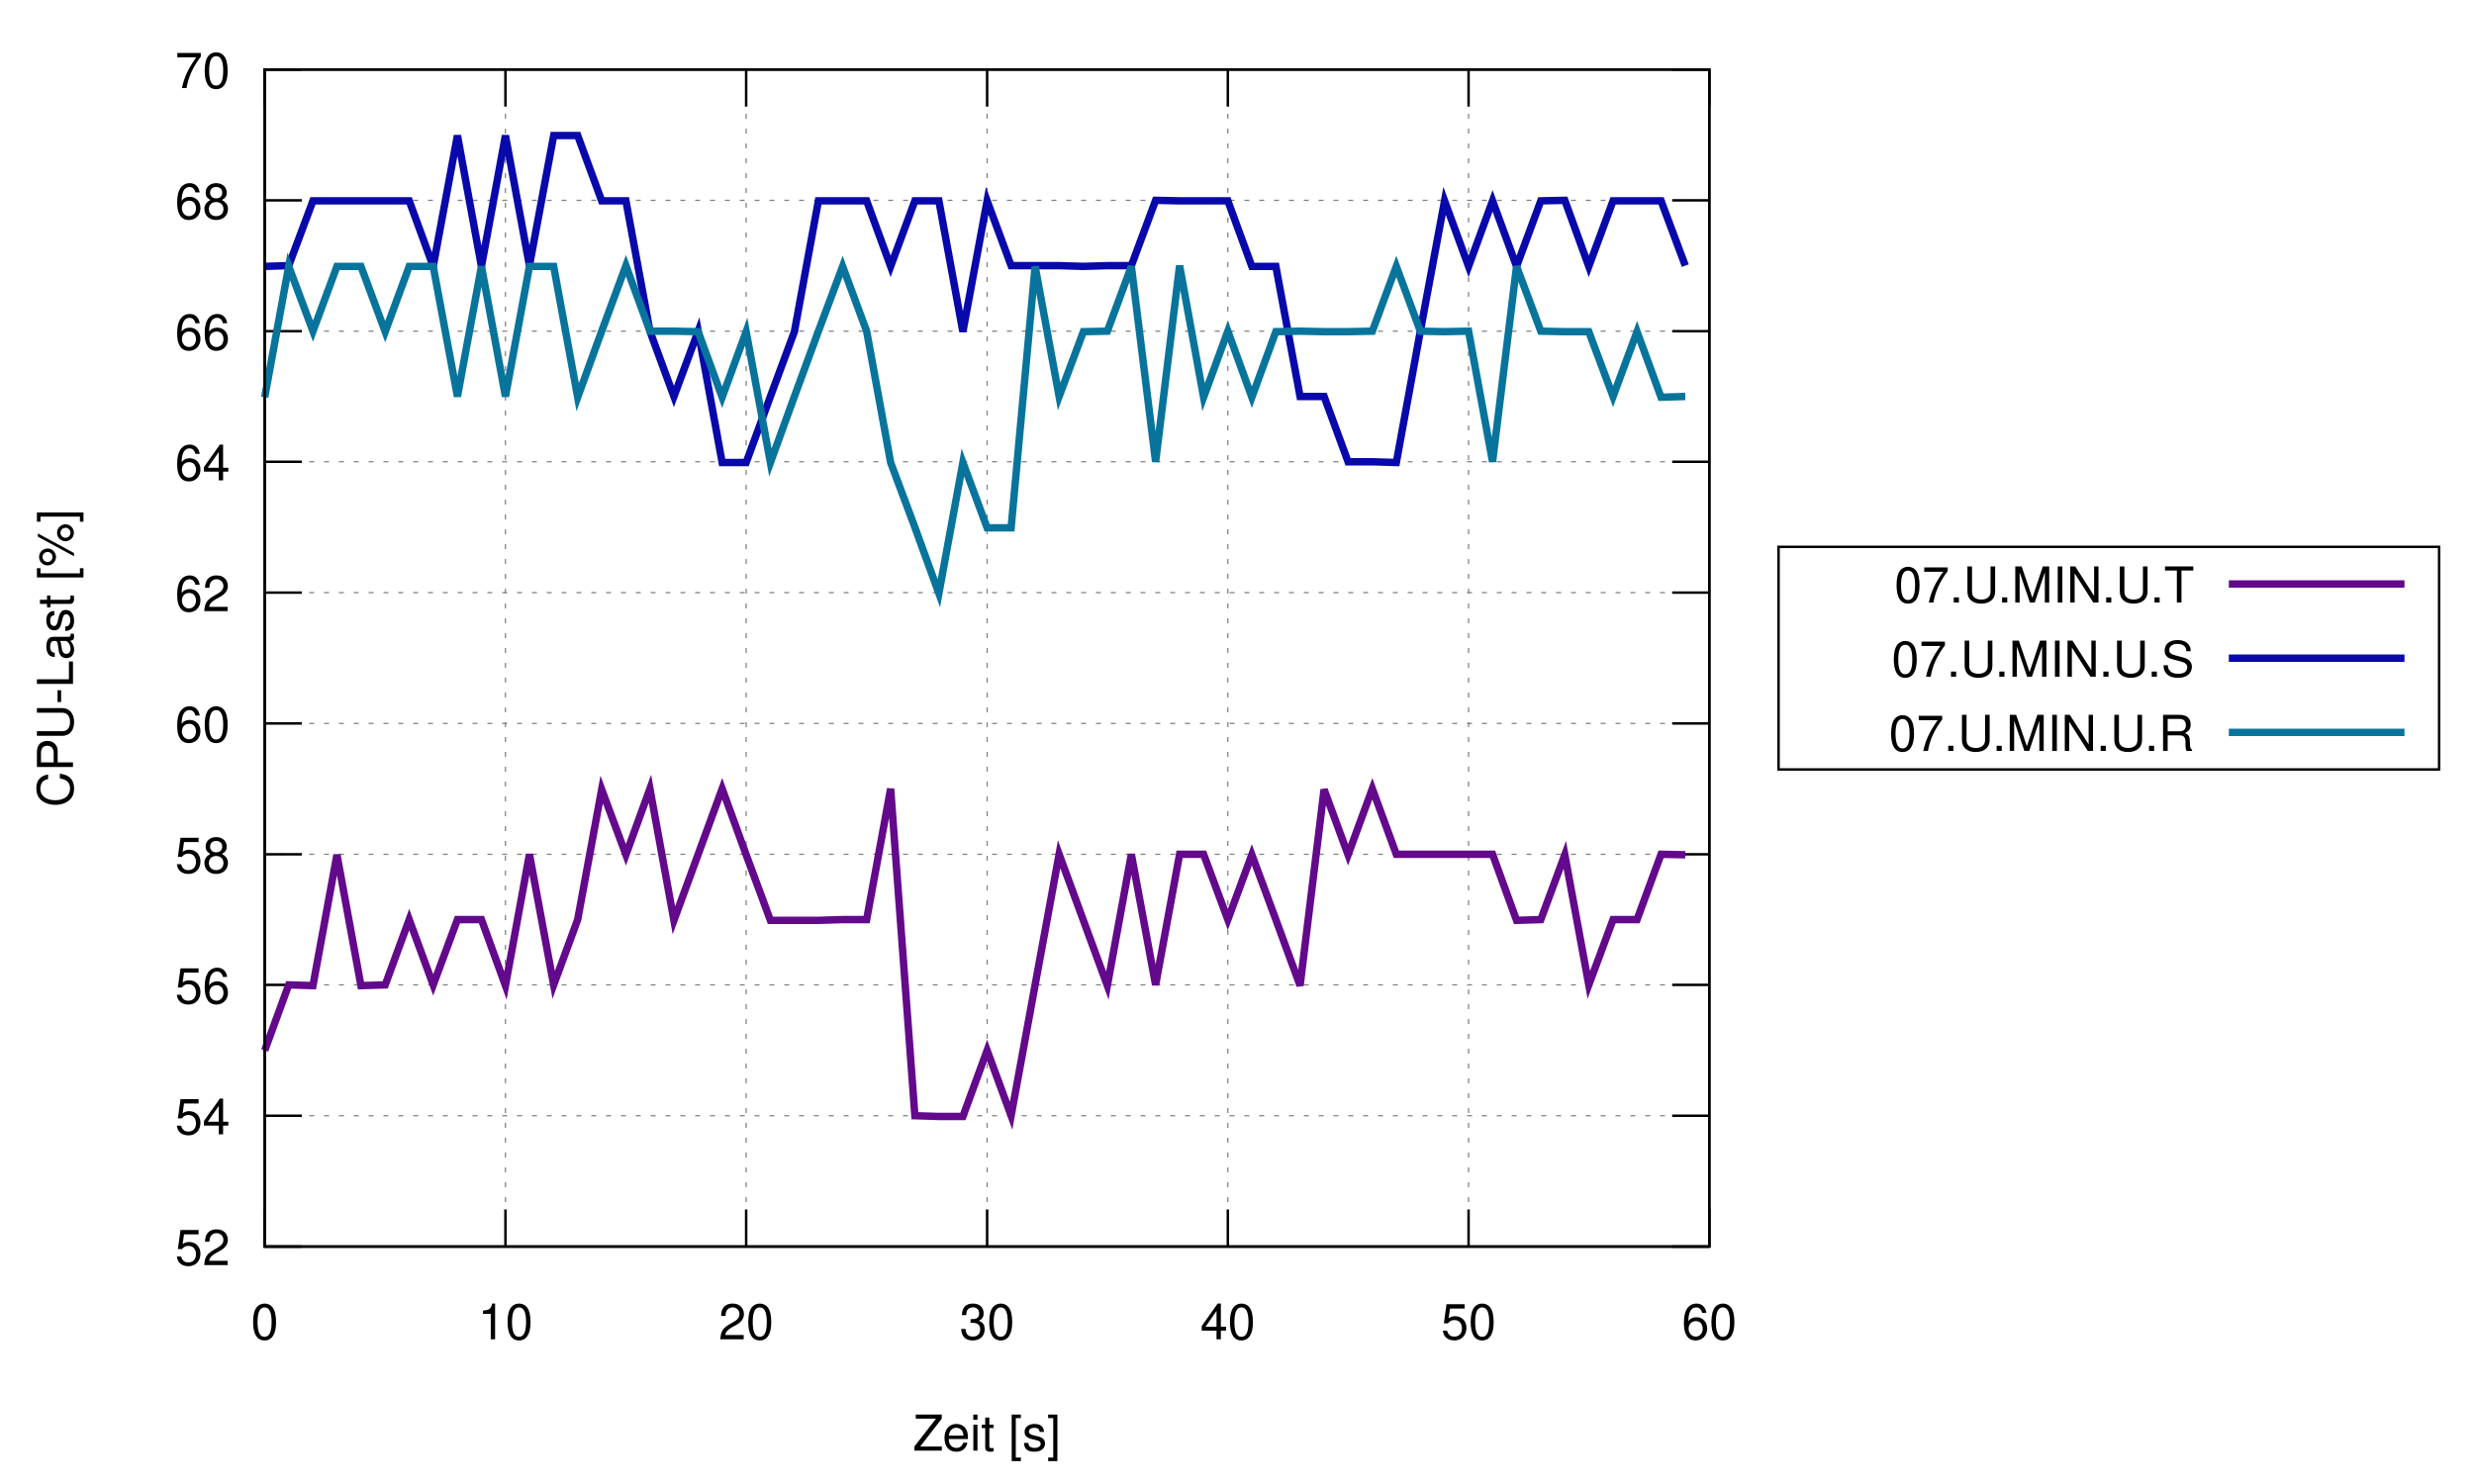
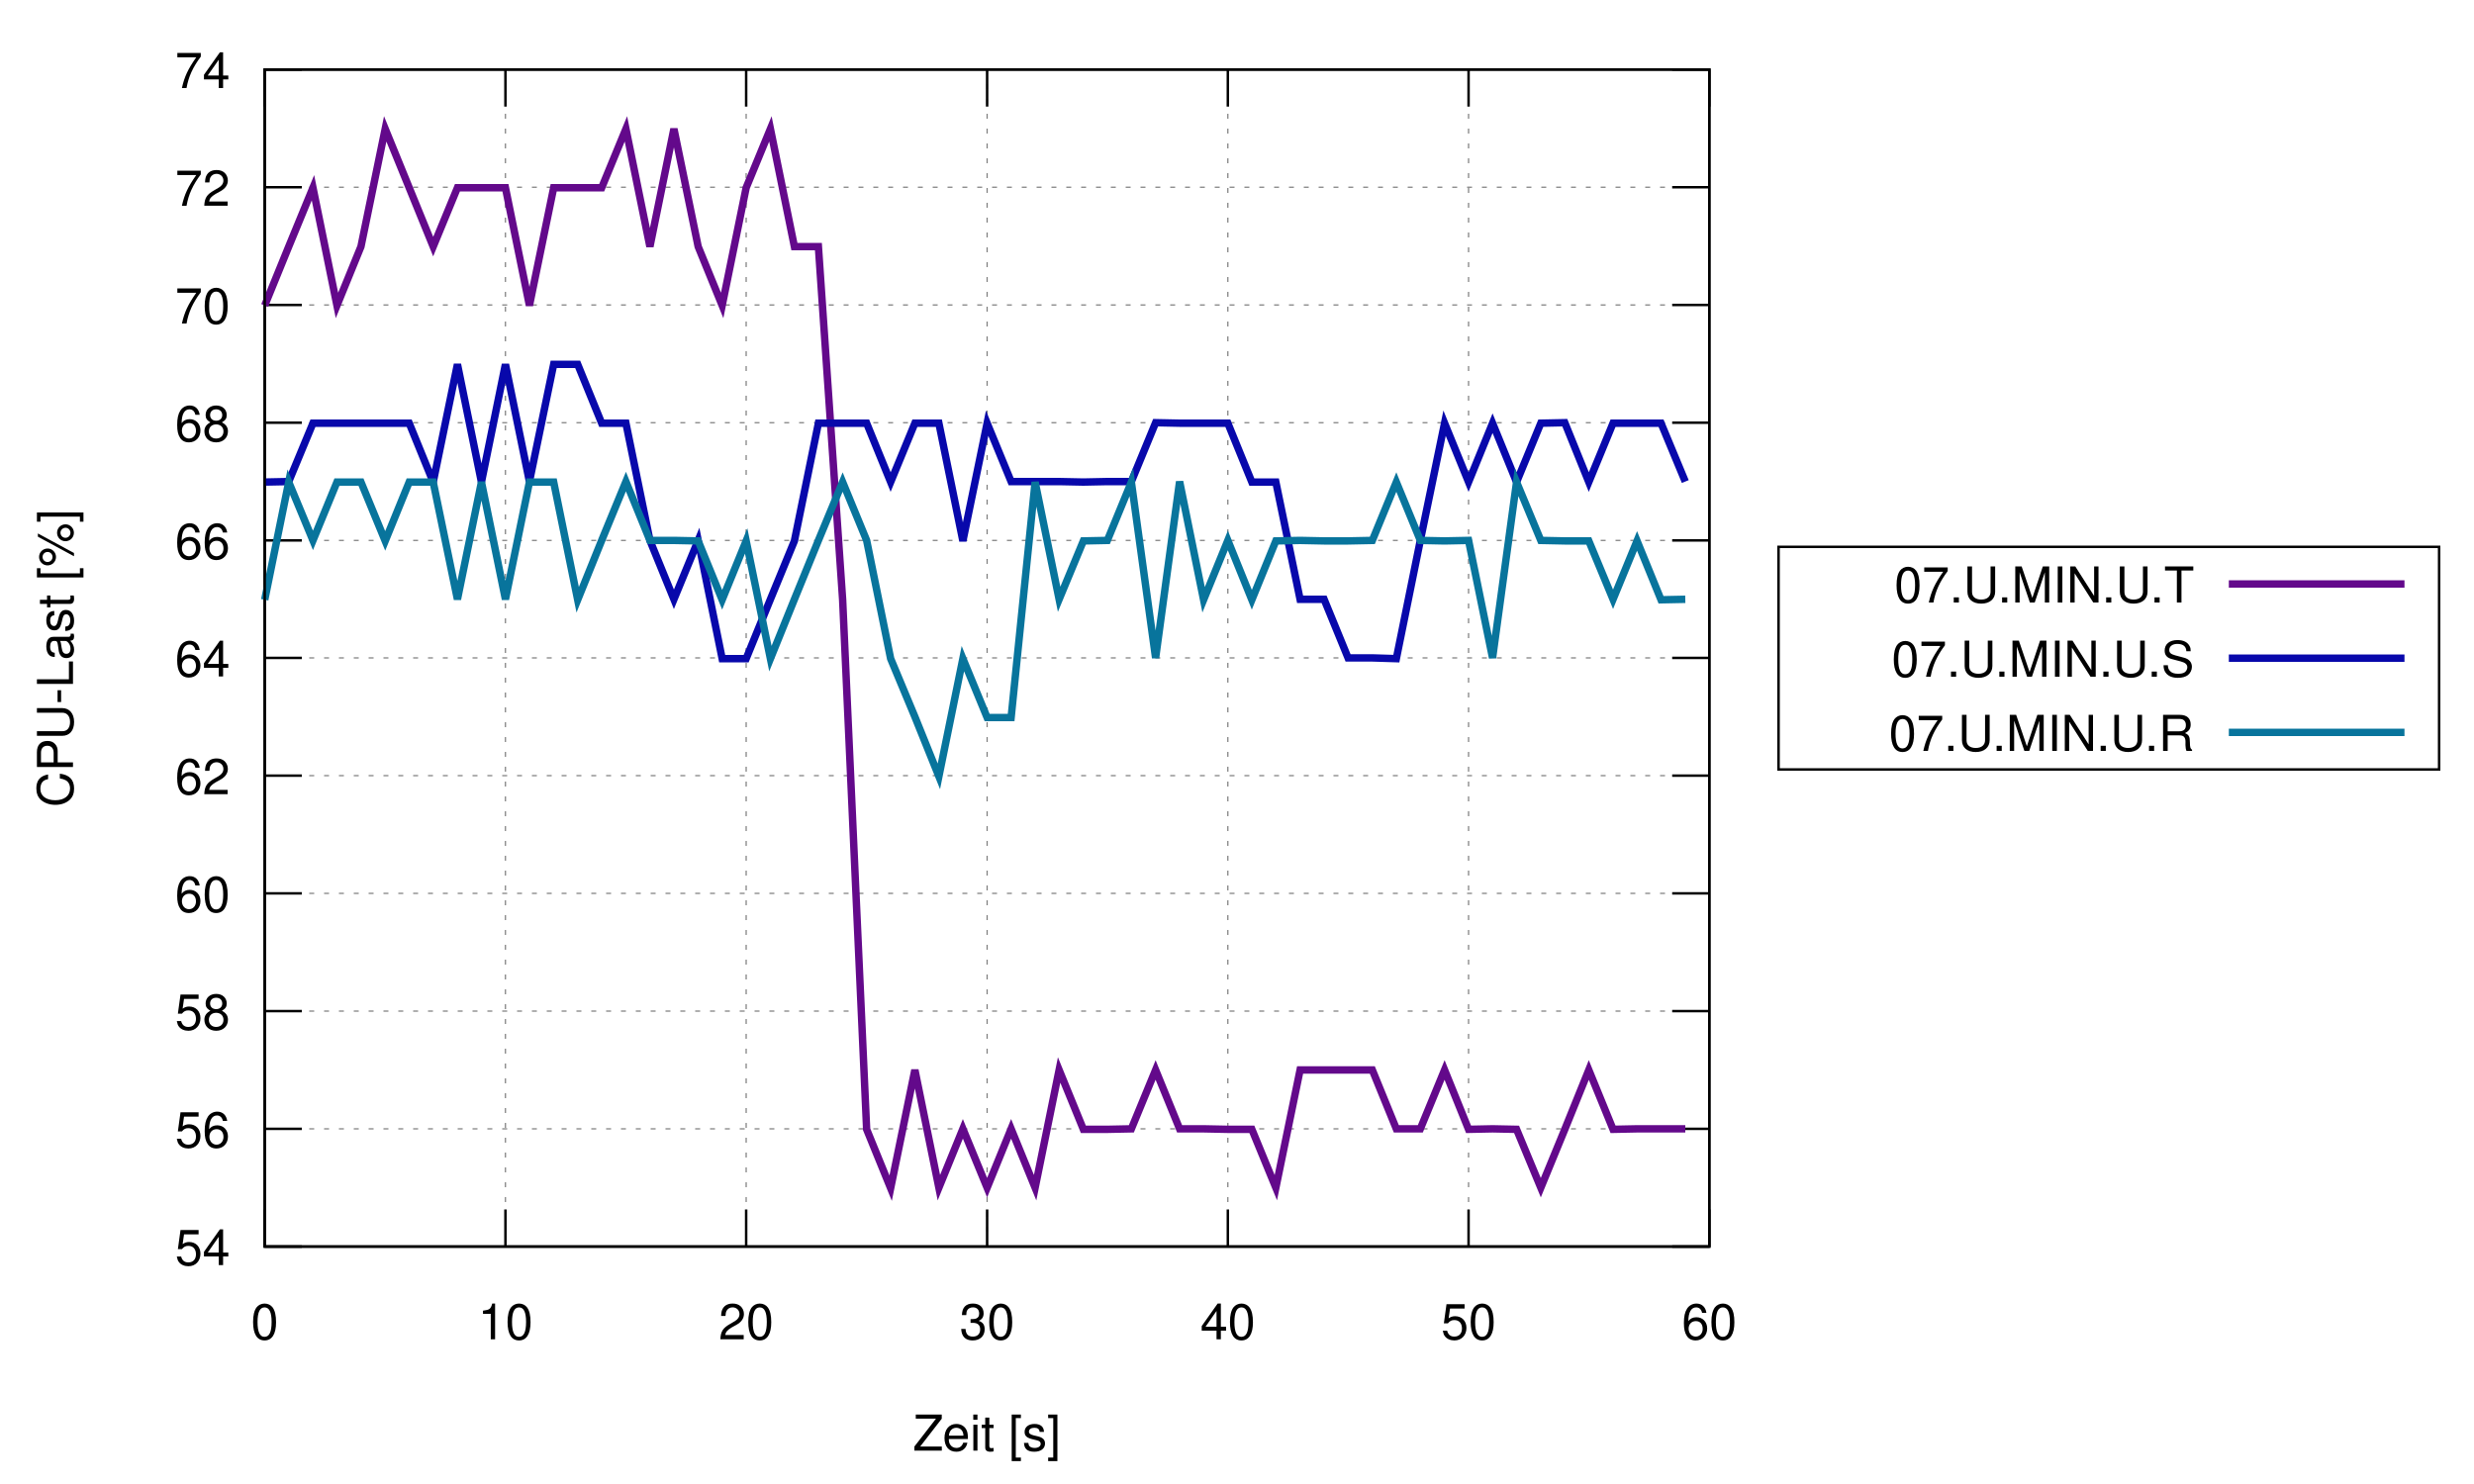
<svg xmlns="http://www.w3.org/2000/svg" xmlns:xlink="http://www.w3.org/1999/xlink" width="1000" height="600" viewBox="0 0 1000 600">
  <g id="gnuplot_canvas">
    <rect x="0" y="0" width="1000" height="600" fill="none" />
    <defs>
      <circle id="gpDot" r="0.5" stroke-width="0.5" />
      <path id="gpPt0" stroke-width="0.133" stroke="currentColor" d="M-1,0 h2 M0,-1 v2" />
      <path id="gpPt1" stroke-width="0.133" stroke="currentColor" d="M-1,-1 L1,1 M1,-1 L-1,1" />
      <path id="gpPt2" stroke-width="0.133" stroke="currentColor" d="M-1,0 L1,0 M0,-1 L0,1 M-1,-1 L1,1 M-1,1 L1,-1" />
      <rect id="gpPt3" stroke-width="0.133" stroke="currentColor" x="-1" y="-1" width="2" height="2" />
      <rect id="gpPt4" stroke-width="0.133" stroke="currentColor" fill="currentColor" x="-1" y="-1" width="2" height="2" />
      <circle id="gpPt5" stroke-width="0.133" stroke="currentColor" cx="0" cy="0" r="1" />
      <use xlink:href="#gpPt5" id="gpPt6" fill="currentColor" stroke="none" />
      <path id="gpPt7" stroke-width="0.133" stroke="currentColor" d="M0,-1.33 L-1.33,0.67 L1.33,0.67 z" />
      <use xlink:href="#gpPt7" id="gpPt8" fill="currentColor" stroke="none" />
      <use xlink:href="#gpPt7" id="gpPt9" stroke="currentColor" transform="rotate(180)" />
      <use xlink:href="#gpPt9" id="gpPt10" fill="currentColor" stroke="none" />
      <use xlink:href="#gpPt3" id="gpPt11" stroke="currentColor" transform="rotate(45)" />
      <use xlink:href="#gpPt11" id="gpPt12" fill="currentColor" stroke="none" />
      <path id="gpPt13" stroke-width="0.133" stroke="currentColor" d="M0,1.330 L1.265,0.411 L0.782,-1.067 L-0.782,-1.076 L-1.265,0.411 z" />
      <use xlink:href="#gpPt13" id="gpPt14" fill="currentColor" stroke="none" />
      <filter id="textbox" filterUnits="objectBoundingBox" x="0" y="0" height="1" width="1">
        <feFlood flood-color="white" flood-opacity="1" result="bgnd" />
        <feComposite in="SourceGraphic" in2="bgnd" operator="atop" />
      </filter>
      <filter id="greybox" filterUnits="objectBoundingBox" x="0" y="0" height="1" width="1">
        <feFlood flood-color="lightgrey" flood-opacity="1" result="grey" />
        <feComposite in="SourceGraphic" in2="grey" operator="atop" />
      </filter>
    </defs>
    <g fill="none" color="white" stroke="currentColor" stroke-width="1.00" stroke-linecap="butt" stroke-linejoin="miter">
</g>
    <g fill="none" color="black" stroke="currentColor" stroke-width="1.00" stroke-linecap="butt" stroke-linejoin="miter">
</g>
    <g fill="none" color="black" stroke="black" stroke-width="0.50" stroke-linecap="butt" stroke-linejoin="miter">
</g>
    <g fill="none" color="gray" stroke="currentColor" stroke-width="0.50" stroke-linecap="butt" stroke-linejoin="miter">
      <path stroke="gray" stroke-dasharray="2,4" class="gridline" d="M107.0,504.0 L690.9,504.0  " />
    </g>
    <g fill="none" color="gray" stroke="gray" stroke-width="1.00" stroke-linecap="butt" stroke-linejoin="miter">
</g>
    <g fill="none" color="black" stroke="currentColor" stroke-width="1.00" stroke-linecap="butt" stroke-linejoin="miter">
      <path stroke="black" d="M107.0,504.0 L122.0,504.0 M690.9,504.0 L675.9,504.0  " />
      <g transform="translate(93.0,511.5)" stroke="none" fill="black" font-family="Helvetica" font-size="20.00" text-anchor="end">
        <text>
-           <tspan font-family="Helvetica"> 52</tspan>
-         </text>
-       </g>
-     </g>
-     <g fill="none" color="black" stroke="currentColor" stroke-width="1.00" stroke-linecap="butt" stroke-linejoin="miter">
- </g>
-     <g fill="none" color="black" stroke="black" stroke-width="0.50" stroke-linecap="butt" stroke-linejoin="miter">
- </g>
-     <g fill="none" color="gray" stroke="currentColor" stroke-width="0.50" stroke-linecap="butt" stroke-linejoin="miter">
-       <path stroke="gray" stroke-dasharray="2,4" class="gridline" d="M107.0,451.1 L690.9,451.1  " />
-     </g>
-     <g fill="none" color="gray" stroke="gray" stroke-width="1.00" stroke-linecap="butt" stroke-linejoin="miter">
- </g>
-     <g fill="none" color="black" stroke="currentColor" stroke-width="1.00" stroke-linecap="butt" stroke-linejoin="miter">
-       <path stroke="black" d="M107.0,451.1 L122.0,451.1 M690.9,451.1 L675.9,451.1  " />
-       <g transform="translate(93.0,458.6)" stroke="none" fill="black" font-family="Helvetica" font-size="20.00" text-anchor="end">
-         <text>
          <tspan font-family="Helvetica"> 54</tspan>
        </text>
      </g>
    </g>
    <g fill="none" color="black" stroke="currentColor" stroke-width="1.00" stroke-linecap="butt" stroke-linejoin="miter">
</g>
    <g fill="none" color="black" stroke="black" stroke-width="0.50" stroke-linecap="butt" stroke-linejoin="miter">
</g>
    <g fill="none" color="gray" stroke="currentColor" stroke-width="0.50" stroke-linecap="butt" stroke-linejoin="miter">
-       <path stroke="gray" stroke-dasharray="2,4" class="gridline" d="M107.0,398.2 L690.9,398.2  " />
-     </g>
-     <g fill="none" color="gray" stroke="gray" stroke-width="1.00" stroke-linecap="butt" stroke-linejoin="miter">
- </g>
-     <g fill="none" color="black" stroke="currentColor" stroke-width="1.00" stroke-linecap="butt" stroke-linejoin="miter">
-       <path stroke="black" d="M107.0,398.2 L122.0,398.2 M690.9,398.2 L675.9,398.2  " />
-       <g transform="translate(93.0,405.7)" stroke="none" fill="black" font-family="Helvetica" font-size="20.00" text-anchor="end">
+       <path stroke="gray" stroke-dasharray="2,4" class="gridline" d="M107.0,456.4 L690.9,456.4  " />
+     </g>
+     <g fill="none" color="gray" stroke="gray" stroke-width="1.00" stroke-linecap="butt" stroke-linejoin="miter">
+ </g>
+     <g fill="none" color="black" stroke="currentColor" stroke-width="1.00" stroke-linecap="butt" stroke-linejoin="miter">
+       <path stroke="black" d="M107.0,456.4 L122.0,456.4 M690.9,456.4 L675.9,456.4  " />
+       <g transform="translate(93.0,463.9)" stroke="none" fill="black" font-family="Helvetica" font-size="20.00" text-anchor="end">
        <text>
          <tspan font-family="Helvetica"> 56</tspan>
        </text>
      </g>
    </g>
    <g fill="none" color="black" stroke="currentColor" stroke-width="1.00" stroke-linecap="butt" stroke-linejoin="miter">
</g>
    <g fill="none" color="black" stroke="black" stroke-width="0.50" stroke-linecap="butt" stroke-linejoin="miter">
</g>
    <g fill="none" color="gray" stroke="currentColor" stroke-width="0.50" stroke-linecap="butt" stroke-linejoin="miter">
-       <path stroke="gray" stroke-dasharray="2,4" class="gridline" d="M107.0,345.4 L690.9,345.4  " />
-     </g>
-     <g fill="none" color="gray" stroke="gray" stroke-width="1.00" stroke-linecap="butt" stroke-linejoin="miter">
- </g>
-     <g fill="none" color="black" stroke="currentColor" stroke-width="1.00" stroke-linecap="butt" stroke-linejoin="miter">
-       <path stroke="black" d="M107.0,345.4 L122.0,345.4 M690.9,345.4 L675.9,345.4  " />
-       <g transform="translate(93.0,352.9)" stroke="none" fill="black" font-family="Helvetica" font-size="20.00" text-anchor="end">
+       <path stroke="gray" stroke-dasharray="2,4" class="gridline" d="M107.0,408.8 L690.9,408.8  " />
+     </g>
+     <g fill="none" color="gray" stroke="gray" stroke-width="1.00" stroke-linecap="butt" stroke-linejoin="miter">
+ </g>
+     <g fill="none" color="black" stroke="currentColor" stroke-width="1.00" stroke-linecap="butt" stroke-linejoin="miter">
+       <path stroke="black" d="M107.0,408.8 L122.0,408.8 M690.9,408.8 L675.9,408.8  " />
+       <g transform="translate(93.0,416.3)" stroke="none" fill="black" font-family="Helvetica" font-size="20.00" text-anchor="end">
        <text>
          <tspan font-family="Helvetica"> 58</tspan>
        </text>
      </g>
    </g>
    <g fill="none" color="black" stroke="currentColor" stroke-width="1.00" stroke-linecap="butt" stroke-linejoin="miter">
</g>
    <g fill="none" color="black" stroke="black" stroke-width="0.50" stroke-linecap="butt" stroke-linejoin="miter">
</g>
    <g fill="none" color="gray" stroke="currentColor" stroke-width="0.50" stroke-linecap="butt" stroke-linejoin="miter">
-       <path stroke="gray" stroke-dasharray="2,4" class="gridline" d="M107.0,292.5 L690.9,292.5  " />
-     </g>
-     <g fill="none" color="gray" stroke="gray" stroke-width="1.00" stroke-linecap="butt" stroke-linejoin="miter">
- </g>
-     <g fill="none" color="black" stroke="currentColor" stroke-width="1.00" stroke-linecap="butt" stroke-linejoin="miter">
-       <path stroke="black" d="M107.0,292.5 L122.0,292.5 M690.9,292.5 L675.9,292.5  " />
-       <g transform="translate(93.0,300.0)" stroke="none" fill="black" font-family="Helvetica" font-size="20.00" text-anchor="end">
+       <path stroke="gray" stroke-dasharray="2,4" class="gridline" d="M107.0,361.2 L690.9,361.2  " />
+     </g>
+     <g fill="none" color="gray" stroke="gray" stroke-width="1.00" stroke-linecap="butt" stroke-linejoin="miter">
+ </g>
+     <g fill="none" color="black" stroke="currentColor" stroke-width="1.00" stroke-linecap="butt" stroke-linejoin="miter">
+       <path stroke="black" d="M107.0,361.2 L122.0,361.2 M690.9,361.2 L675.9,361.2  " />
+       <g transform="translate(93.0,368.7)" stroke="none" fill="black" font-family="Helvetica" font-size="20.00" text-anchor="end">
        <text>
          <tspan font-family="Helvetica"> 60</tspan>
        </text>
      </g>
    </g>
    <g fill="none" color="black" stroke="currentColor" stroke-width="1.00" stroke-linecap="butt" stroke-linejoin="miter">
</g>
    <g fill="none" color="black" stroke="black" stroke-width="0.50" stroke-linecap="butt" stroke-linejoin="miter">
</g>
    <g fill="none" color="gray" stroke="currentColor" stroke-width="0.50" stroke-linecap="butt" stroke-linejoin="miter">
-       <path stroke="gray" stroke-dasharray="2,4" class="gridline" d="M107.0,239.6 L690.9,239.6  " />
-     </g>
-     <g fill="none" color="gray" stroke="gray" stroke-width="1.00" stroke-linecap="butt" stroke-linejoin="miter">
- </g>
-     <g fill="none" color="black" stroke="currentColor" stroke-width="1.00" stroke-linecap="butt" stroke-linejoin="miter">
-       <path stroke="black" d="M107.0,239.6 L122.0,239.6 M690.9,239.6 L675.9,239.6  " />
-       <g transform="translate(93.0,247.1)" stroke="none" fill="black" font-family="Helvetica" font-size="20.00" text-anchor="end">
+       <path stroke="gray" stroke-dasharray="2,4" class="gridline" d="M107.0,313.6 L690.9,313.6  " />
+     </g>
+     <g fill="none" color="gray" stroke="gray" stroke-width="1.00" stroke-linecap="butt" stroke-linejoin="miter">
+ </g>
+     <g fill="none" color="black" stroke="currentColor" stroke-width="1.00" stroke-linecap="butt" stroke-linejoin="miter">
+       <path stroke="black" d="M107.0,313.6 L122.0,313.6 M690.9,313.6 L675.9,313.6  " />
+       <g transform="translate(93.0,321.1)" stroke="none" fill="black" font-family="Helvetica" font-size="20.00" text-anchor="end">
        <text>
          <tspan font-family="Helvetica"> 62</tspan>
        </text>
      </g>
    </g>
    <g fill="none" color="black" stroke="currentColor" stroke-width="1.00" stroke-linecap="butt" stroke-linejoin="miter">
</g>
    <g fill="none" color="black" stroke="black" stroke-width="0.50" stroke-linecap="butt" stroke-linejoin="miter">
</g>
    <g fill="none" color="gray" stroke="currentColor" stroke-width="0.50" stroke-linecap="butt" stroke-linejoin="miter">
-       <path stroke="gray" stroke-dasharray="2,4" class="gridline" d="M107.0,186.7 L690.9,186.7  " />
-     </g>
-     <g fill="none" color="gray" stroke="gray" stroke-width="1.00" stroke-linecap="butt" stroke-linejoin="miter">
- </g>
-     <g fill="none" color="black" stroke="currentColor" stroke-width="1.00" stroke-linecap="butt" stroke-linejoin="miter">
-       <path stroke="black" d="M107.0,186.7 L122.0,186.7 M690.9,186.7 L675.9,186.7  " />
-       <g transform="translate(93.0,194.2)" stroke="none" fill="black" font-family="Helvetica" font-size="20.00" text-anchor="end">
+       <path stroke="gray" stroke-dasharray="2,4" class="gridline" d="M107.0,266.0 L690.9,266.0  " />
+     </g>
+     <g fill="none" color="gray" stroke="gray" stroke-width="1.00" stroke-linecap="butt" stroke-linejoin="miter">
+ </g>
+     <g fill="none" color="black" stroke="currentColor" stroke-width="1.00" stroke-linecap="butt" stroke-linejoin="miter">
+       <path stroke="black" d="M107.0,266.0 L122.0,266.0 M690.9,266.0 L675.9,266.0  " />
+       <g transform="translate(93.0,273.5)" stroke="none" fill="black" font-family="Helvetica" font-size="20.00" text-anchor="end">
        <text>
          <tspan font-family="Helvetica"> 64</tspan>
        </text>
      </g>
    </g>
    <g fill="none" color="black" stroke="currentColor" stroke-width="1.00" stroke-linecap="butt" stroke-linejoin="miter">
</g>
    <g fill="none" color="black" stroke="black" stroke-width="0.50" stroke-linecap="butt" stroke-linejoin="miter">
</g>
    <g fill="none" color="gray" stroke="currentColor" stroke-width="0.50" stroke-linecap="butt" stroke-linejoin="miter">
-       <path stroke="gray" stroke-dasharray="2,4" class="gridline" d="M107.0,133.9 L690.9,133.9  " />
-     </g>
-     <g fill="none" color="gray" stroke="gray" stroke-width="1.00" stroke-linecap="butt" stroke-linejoin="miter">
- </g>
-     <g fill="none" color="black" stroke="currentColor" stroke-width="1.00" stroke-linecap="butt" stroke-linejoin="miter">
-       <path stroke="black" d="M107.0,133.9 L122.0,133.9 M690.9,133.9 L675.9,133.9  " />
-       <g transform="translate(93.0,141.4)" stroke="none" fill="black" font-family="Helvetica" font-size="20.00" text-anchor="end">
+       <path stroke="gray" stroke-dasharray="2,4" class="gridline" d="M107.0,218.5 L690.9,218.5  " />
+     </g>
+     <g fill="none" color="gray" stroke="gray" stroke-width="1.00" stroke-linecap="butt" stroke-linejoin="miter">
+ </g>
+     <g fill="none" color="black" stroke="currentColor" stroke-width="1.00" stroke-linecap="butt" stroke-linejoin="miter">
+       <path stroke="black" d="M107.0,218.5 L122.0,218.5 M690.9,218.5 L675.9,218.5  " />
+       <g transform="translate(93.0,226.0)" stroke="none" fill="black" font-family="Helvetica" font-size="20.00" text-anchor="end">
        <text>
          <tspan font-family="Helvetica"> 66</tspan>
        </text>
      </g>
    </g>
    <g fill="none" color="black" stroke="currentColor" stroke-width="1.00" stroke-linecap="butt" stroke-linejoin="miter">
</g>
    <g fill="none" color="black" stroke="black" stroke-width="0.50" stroke-linecap="butt" stroke-linejoin="miter">
</g>
    <g fill="none" color="gray" stroke="currentColor" stroke-width="0.50" stroke-linecap="butt" stroke-linejoin="miter">
-       <path stroke="gray" stroke-dasharray="2,4" class="gridline" d="M107.0,81.0 L690.9,81.0  " />
-     </g>
-     <g fill="none" color="gray" stroke="gray" stroke-width="1.00" stroke-linecap="butt" stroke-linejoin="miter">
- </g>
-     <g fill="none" color="black" stroke="currentColor" stroke-width="1.00" stroke-linecap="butt" stroke-linejoin="miter">
-       <path stroke="black" d="M107.0,81.0 L122.0,81.0 M690.9,81.0 L675.9,81.0  " />
-       <g transform="translate(93.0,88.5)" stroke="none" fill="black" font-family="Helvetica" font-size="20.00" text-anchor="end">
+       <path stroke="gray" stroke-dasharray="2,4" class="gridline" d="M107.0,170.9 L690.9,170.9  " />
+     </g>
+     <g fill="none" color="gray" stroke="gray" stroke-width="1.00" stroke-linecap="butt" stroke-linejoin="miter">
+ </g>
+     <g fill="none" color="black" stroke="currentColor" stroke-width="1.00" stroke-linecap="butt" stroke-linejoin="miter">
+       <path stroke="black" d="M107.0,170.9 L122.0,170.9 M690.9,170.9 L675.9,170.9  " />
+       <g transform="translate(93.0,178.4)" stroke="none" fill="black" font-family="Helvetica" font-size="20.00" text-anchor="end">
        <text>
          <tspan font-family="Helvetica"> 68</tspan>
+         </text>
+       </g>
+     </g>
+     <g fill="none" color="black" stroke="currentColor" stroke-width="1.00" stroke-linecap="butt" stroke-linejoin="miter">
+ </g>
+     <g fill="none" color="black" stroke="black" stroke-width="0.50" stroke-linecap="butt" stroke-linejoin="miter">
+ </g>
+     <g fill="none" color="gray" stroke="currentColor" stroke-width="0.50" stroke-linecap="butt" stroke-linejoin="miter">
+       <path stroke="gray" stroke-dasharray="2,4" class="gridline" d="M107.0,123.3 L690.9,123.3  " />
+     </g>
+     <g fill="none" color="gray" stroke="gray" stroke-width="1.00" stroke-linecap="butt" stroke-linejoin="miter">
+ </g>
+     <g fill="none" color="black" stroke="currentColor" stroke-width="1.00" stroke-linecap="butt" stroke-linejoin="miter">
+       <path stroke="black" d="M107.0,123.3 L122.0,123.3 M690.9,123.3 L675.9,123.3  " />
+       <g transform="translate(93.0,130.8)" stroke="none" fill="black" font-family="Helvetica" font-size="20.00" text-anchor="end">
+         <text>
+           <tspan font-family="Helvetica"> 70</tspan>
+         </text>
+       </g>
+     </g>
+     <g fill="none" color="black" stroke="currentColor" stroke-width="1.00" stroke-linecap="butt" stroke-linejoin="miter">
+ </g>
+     <g fill="none" color="black" stroke="black" stroke-width="0.50" stroke-linecap="butt" stroke-linejoin="miter">
+ </g>
+     <g fill="none" color="gray" stroke="currentColor" stroke-width="0.50" stroke-linecap="butt" stroke-linejoin="miter">
+       <path stroke="gray" stroke-dasharray="2,4" class="gridline" d="M107.0,75.7 L690.9,75.7  " />
+     </g>
+     <g fill="none" color="gray" stroke="gray" stroke-width="1.00" stroke-linecap="butt" stroke-linejoin="miter">
+ </g>
+     <g fill="none" color="black" stroke="currentColor" stroke-width="1.00" stroke-linecap="butt" stroke-linejoin="miter">
+       <path stroke="black" d="M107.0,75.7 L122.0,75.7 M690.9,75.7 L675.9,75.7  " />
+       <g transform="translate(93.0,83.2)" stroke="none" fill="black" font-family="Helvetica" font-size="20.00" text-anchor="end">
+         <text>
+           <tspan font-family="Helvetica"> 72</tspan>
        </text>
      </g>
    </g>
    <g fill="none" color="black" stroke="currentColor" stroke-width="1.00" stroke-linecap="butt" stroke-linejoin="miter">
</g>
    <g fill="none" color="black" stroke="black" stroke-width="0.50" stroke-linecap="butt" stroke-linejoin="miter">
</g>
    <g fill="none" color="gray" stroke="currentColor" stroke-width="0.50" stroke-linecap="butt" stroke-linejoin="miter">
      <path stroke="gray" stroke-dasharray="2,4" class="gridline" d="M107.0,28.1 L690.9,28.1  " />
    </g>
    <g fill="none" color="gray" stroke="gray" stroke-width="1.00" stroke-linecap="butt" stroke-linejoin="miter">
</g>
    <g fill="none" color="black" stroke="currentColor" stroke-width="1.00" stroke-linecap="butt" stroke-linejoin="miter">
      <path stroke="black" d="M107.0,28.1 L122.0,28.1 M690.9,28.1 L675.9,28.1  " />
      <g transform="translate(93.0,35.6)" stroke="none" fill="black" font-family="Helvetica" font-size="20.00" text-anchor="end">
        <text>
-           <tspan font-family="Helvetica"> 70</tspan>
+           <tspan font-family="Helvetica"> 74</tspan>
        </text>
      </g>
    </g>
    <g fill="none" color="black" stroke="currentColor" stroke-width="1.00" stroke-linecap="butt" stroke-linejoin="miter">
</g>
    <g fill="none" color="black" stroke="black" stroke-width="0.50" stroke-linecap="butt" stroke-linejoin="miter">
</g>
    <g fill="none" color="gray" stroke="currentColor" stroke-width="0.50" stroke-linecap="butt" stroke-linejoin="miter">
      <path stroke="gray" stroke-dasharray="2,4" class="gridline" d="M107.0,504.0 L107.0,28.1  " />
    </g>
    <g fill="none" color="gray" stroke="gray" stroke-width="1.00" stroke-linecap="butt" stroke-linejoin="miter">
</g>
    <g fill="none" color="black" stroke="currentColor" stroke-width="1.00" stroke-linecap="butt" stroke-linejoin="miter">
      <path stroke="black" d="M107.0,504.0 L107.0,489.0 M107.0,28.1 L107.0,43.1  " />
      <g transform="translate(107.0,541.5)" stroke="none" fill="black" font-family="Helvetica" font-size="20.00" text-anchor="middle">
        <text>
          <tspan font-family="Helvetica"> 0</tspan>
        </text>
      </g>
    </g>
    <g fill="none" color="black" stroke="currentColor" stroke-width="1.00" stroke-linecap="butt" stroke-linejoin="miter">
</g>
    <g fill="none" color="black" stroke="black" stroke-width="0.50" stroke-linecap="butt" stroke-linejoin="miter">
</g>
    <g fill="none" color="gray" stroke="currentColor" stroke-width="0.50" stroke-linecap="butt" stroke-linejoin="miter">
      <path stroke="gray" stroke-dasharray="2,4" class="gridline" d="M204.3,504.0 L204.3,28.1  " />
    </g>
    <g fill="none" color="gray" stroke="gray" stroke-width="1.00" stroke-linecap="butt" stroke-linejoin="miter">
</g>
    <g fill="none" color="black" stroke="currentColor" stroke-width="1.00" stroke-linecap="butt" stroke-linejoin="miter">
      <path stroke="black" d="M204.3,504.0 L204.3,489.0 M204.3,28.1 L204.3,43.1  " />
      <g transform="translate(204.3,541.5)" stroke="none" fill="black" font-family="Helvetica" font-size="20.00" text-anchor="middle">
        <text>
          <tspan font-family="Helvetica"> 10</tspan>
        </text>
      </g>
    </g>
    <g fill="none" color="black" stroke="currentColor" stroke-width="1.00" stroke-linecap="butt" stroke-linejoin="miter">
</g>
    <g fill="none" color="black" stroke="black" stroke-width="0.50" stroke-linecap="butt" stroke-linejoin="miter">
</g>
    <g fill="none" color="gray" stroke="currentColor" stroke-width="0.50" stroke-linecap="butt" stroke-linejoin="miter">
      <path stroke="gray" stroke-dasharray="2,4" class="gridline" d="M301.6,504.0 L301.6,28.1  " />
    </g>
    <g fill="none" color="gray" stroke="gray" stroke-width="1.00" stroke-linecap="butt" stroke-linejoin="miter">
</g>
    <g fill="none" color="black" stroke="currentColor" stroke-width="1.00" stroke-linecap="butt" stroke-linejoin="miter">
      <path stroke="black" d="M301.6,504.0 L301.6,489.0 M301.6,28.1 L301.6,43.1  " />
      <g transform="translate(301.6,541.5)" stroke="none" fill="black" font-family="Helvetica" font-size="20.00" text-anchor="middle">
        <text>
          <tspan font-family="Helvetica"> 20</tspan>
        </text>
      </g>
    </g>
    <g fill="none" color="black" stroke="currentColor" stroke-width="1.00" stroke-linecap="butt" stroke-linejoin="miter">
</g>
    <g fill="none" color="black" stroke="black" stroke-width="0.50" stroke-linecap="butt" stroke-linejoin="miter">
</g>
    <g fill="none" color="gray" stroke="currentColor" stroke-width="0.50" stroke-linecap="butt" stroke-linejoin="miter">
      <path stroke="gray" stroke-dasharray="2,4" class="gridline" d="M399.0,504.0 L399.0,28.1  " />
    </g>
    <g fill="none" color="gray" stroke="gray" stroke-width="1.00" stroke-linecap="butt" stroke-linejoin="miter">
</g>
    <g fill="none" color="black" stroke="currentColor" stroke-width="1.00" stroke-linecap="butt" stroke-linejoin="miter">
      <path stroke="black" d="M399.0,504.0 L399.0,489.0 M399.0,28.1 L399.0,43.1  " />
      <g transform="translate(399.0,541.5)" stroke="none" fill="black" font-family="Helvetica" font-size="20.00" text-anchor="middle">
        <text>
          <tspan font-family="Helvetica"> 30</tspan>
        </text>
      </g>
    </g>
    <g fill="none" color="black" stroke="currentColor" stroke-width="1.00" stroke-linecap="butt" stroke-linejoin="miter">
</g>
    <g fill="none" color="black" stroke="black" stroke-width="0.50" stroke-linecap="butt" stroke-linejoin="miter">
</g>
    <g fill="none" color="gray" stroke="currentColor" stroke-width="0.50" stroke-linecap="butt" stroke-linejoin="miter">
      <path stroke="gray" stroke-dasharray="2,4" class="gridline" d="M496.3,504.0 L496.3,28.1  " />
    </g>
    <g fill="none" color="gray" stroke="gray" stroke-width="1.00" stroke-linecap="butt" stroke-linejoin="miter">
</g>
    <g fill="none" color="black" stroke="currentColor" stroke-width="1.00" stroke-linecap="butt" stroke-linejoin="miter">
      <path stroke="black" d="M496.3,504.0 L496.3,489.0 M496.3,28.1 L496.3,43.1  " />
      <g transform="translate(496.3,541.5)" stroke="none" fill="black" font-family="Helvetica" font-size="20.00" text-anchor="middle">
        <text>
          <tspan font-family="Helvetica"> 40</tspan>
        </text>
      </g>
    </g>
    <g fill="none" color="black" stroke="currentColor" stroke-width="1.00" stroke-linecap="butt" stroke-linejoin="miter">
</g>
    <g fill="none" color="black" stroke="black" stroke-width="0.50" stroke-linecap="butt" stroke-linejoin="miter">
</g>
    <g fill="none" color="gray" stroke="currentColor" stroke-width="0.50" stroke-linecap="butt" stroke-linejoin="miter">
      <path stroke="gray" stroke-dasharray="2,4" class="gridline" d="M593.6,504.0 L593.6,28.1  " />
    </g>
    <g fill="none" color="gray" stroke="gray" stroke-width="1.00" stroke-linecap="butt" stroke-linejoin="miter">
</g>
    <g fill="none" color="black" stroke="currentColor" stroke-width="1.00" stroke-linecap="butt" stroke-linejoin="miter">
      <path stroke="black" d="M593.6,504.0 L593.6,489.0 M593.6,28.1 L593.6,43.1  " />
      <g transform="translate(593.6,541.5)" stroke="none" fill="black" font-family="Helvetica" font-size="20.00" text-anchor="middle">
        <text>
          <tspan font-family="Helvetica"> 50</tspan>
        </text>
      </g>
    </g>
    <g fill="none" color="black" stroke="currentColor" stroke-width="1.00" stroke-linecap="butt" stroke-linejoin="miter">
</g>
    <g fill="none" color="black" stroke="black" stroke-width="0.50" stroke-linecap="butt" stroke-linejoin="miter">
</g>
    <g fill="none" color="gray" stroke="currentColor" stroke-width="0.50" stroke-linecap="butt" stroke-linejoin="miter">
      <path stroke="gray" stroke-dasharray="2,4" class="gridline" d="M690.9,504.0 L690.9,28.1  " />
    </g>
    <g fill="none" color="gray" stroke="gray" stroke-width="1.00" stroke-linecap="butt" stroke-linejoin="miter">
</g>
    <g fill="none" color="black" stroke="currentColor" stroke-width="1.00" stroke-linecap="butt" stroke-linejoin="miter">
      <path stroke="black" d="M690.9,504.0 L690.9,489.0 M690.9,28.1 L690.9,43.1  " />
      <g transform="translate(690.9,541.5)" stroke="none" fill="black" font-family="Helvetica" font-size="20.00" text-anchor="middle">
        <text>
          <tspan font-family="Helvetica"> 60</tspan>
        </text>
      </g>
    </g>
    <g fill="none" color="black" stroke="currentColor" stroke-width="1.00" stroke-linecap="butt" stroke-linejoin="miter">
</g>
    <g fill="none" color="black" stroke="currentColor" stroke-width="1.00" stroke-linecap="butt" stroke-linejoin="miter">
      <path stroke="black" d="M107.0,28.1 L107.0,504.0 L690.9,504.0 L690.9,28.1 L107.0,28.1 Z  " />
    </g>
    <g fill="none" color="black" stroke="currentColor" stroke-width="1.00" stroke-linecap="butt" stroke-linejoin="miter">
      <g transform="translate(29.5,266.1) rotate(270)" stroke="none" fill="black" font-family="Helvetica" font-size="20.00" text-anchor="middle">
        <text>
          <tspan font-family="Helvetica">CPU-Last [%]</tspan>
        </text>
      </g>
    </g>
    <g fill="none" color="black" stroke="currentColor" stroke-width="1.00" stroke-linecap="butt" stroke-linejoin="miter">
      <g transform="translate(398.9,586.5)" stroke="none" fill="black" font-family="Helvetica" font-size="20.00" text-anchor="middle">
        <text>
          <tspan font-family="Helvetica">Zeit [s]</tspan>
        </text>
      </g>
    </g>
    <g fill="none" color="black" stroke="currentColor" stroke-width="1.00" stroke-linecap="butt" stroke-linejoin="miter">
</g>
    <g fill="none" color="black" stroke="currentColor" stroke-width="1.00" stroke-linecap="butt" stroke-linejoin="miter">
      <path stroke="black" d="M718.9,311.1 L718.9,221.1 L985.9,221.1 L985.9,311.1 L718.9,311.1 Z  " />
    </g>
    <g id="gnuplot_plot_1">
      <g fill="none" color="white" stroke="black" stroke-width="3.00" stroke-linecap="butt" stroke-linejoin="miter">
</g>
      <g fill="none" color="black" stroke="currentColor" stroke-width="3.00" stroke-linecap="butt" stroke-linejoin="miter">
        <g transform="translate(886.9,243.6)" stroke="none" fill="black" font-family="Helvetica" font-size="20.00" text-anchor="end">
          <text>
            <tspan font-family="Helvetica">07.U.MIN.U.T</tspan>
          </text>
        </g>
      </g>
      <g fill="none" color="black" stroke="currentColor" stroke-width="3.00" stroke-linecap="butt" stroke-linejoin="miter">
-         <path stroke="rgb( 99,   9, 139)" d="M900.9,236.1 L971.9,236.1 M107.0,424.7 L116.7,398.2 L126.5,398.5 L136.2,345.6 L145.9,398.5 L155.7,398.2   L165.4,371.8 L175.1,398.2 L184.9,371.8 L194.6,371.8 L204.3,398.5 L214.0,345.4 L223.8,398.2 L233.5,371.8   L243.2,319.2 L253.0,345.6 L262.7,318.9 L272.4,372.1 L282.2,345.4 L291.9,318.9 L301.6,345.6 L311.4,372.1   L321.1,372.1 L330.8,372.1 L340.6,371.8 L350.3,371.8 L360.0,318.9 L369.8,451.1 L379.5,451.4 L389.2,451.4   L399.0,424.7 L408.7,451.1 L418.4,398.2 L428.1,345.4 L437.9,372.1 L447.6,398.5 L457.3,345.4 L467.1,398.2   L476.8,345.4 L486.5,345.4 L496.3,371.8 L506.0,345.6 L515.7,371.8 L525.5,398.5 L535.2,319.2 L544.9,345.6   L554.7,318.9 L564.4,345.4 L574.1,345.4 L583.9,345.4 L593.6,345.4 L603.3,345.4 L613.0,372.1 L622.8,371.8   L632.5,345.6 L642.2,398.2 L652.0,371.8 L661.7,371.8 L671.4,345.4 L681.2,345.6  " />
+         <path stroke="rgb( 99,   9, 139)" d="M900.9,236.1 L971.9,236.1 M107.0,123.5 L116.7,99.7 L126.5,75.9 L136.2,123.5 L145.9,99.7 L155.7,52.1   L165.4,75.9 L175.1,99.7 L184.9,75.9 L194.6,75.9 L204.3,75.9 L214.0,123.5 L223.8,75.9 L233.5,75.9   L243.2,75.9 L253.0,52.1 L262.7,99.7 L272.4,52.1 L282.2,99.7 L291.9,123.5 L301.6,75.9 L311.4,52.1   L321.1,99.7 L330.8,99.7 L340.6,242.5 L350.3,456.6 L360.0,480.4 L369.8,432.6 L379.5,480.2 L389.2,456.4   L399.0,480.2 L408.7,456.4 L418.4,480.2 L428.1,432.6 L437.9,456.6 L447.6,456.6 L457.3,456.4 L467.1,432.6   L476.8,456.4 L486.5,456.4 L496.3,456.6 L506.0,456.6 L515.7,480.2 L525.5,432.6 L535.2,432.6 L544.9,432.6   L554.7,432.6 L564.4,456.4 L574.1,456.4 L583.9,432.6 L593.6,456.6 L603.3,456.4 L613.0,456.6 L622.8,480.2   L632.5,456.6 L642.2,432.6 L652.0,456.6 L661.7,456.4 L671.4,456.4 L681.2,456.4  " />
      </g>
    </g>
    <g id="gnuplot_plot_2">
      <g fill="none" color="black" stroke="currentColor" stroke-width="3.00" stroke-linecap="butt" stroke-linejoin="miter">
        <g transform="translate(886.9,273.6)" stroke="none" fill="black" font-family="Helvetica" font-size="20.00" text-anchor="end">
          <text>
            <tspan font-family="Helvetica">07.U.MIN.U.S</tspan>
          </text>
        </g>
      </g>
      <g fill="none" color="black" stroke="currentColor" stroke-width="3.00" stroke-linecap="butt" stroke-linejoin="miter">
-         <path stroke="rgb(  8,   8, 171)" d="M900.9,266.1 L971.9,266.1 M107.0,107.7 L116.7,107.4 L126.5,81.2 L136.2,81.2 L145.9,81.2 L155.7,81.2   L165.4,81.2 L175.1,107.7 L184.9,54.8 L194.6,107.7 L204.3,54.8 L214.0,107.4 L223.8,54.8 L233.5,54.8   L243.2,81.2 L253.0,81.2 L262.7,133.9 L272.4,160.3 L282.2,133.9 L291.9,187.0 L301.6,187.0 L311.4,160.3   L321.1,134.1 L330.8,81.2 L340.6,81.2 L350.3,81.2 L360.0,107.7 L369.8,81.2 L379.5,81.2 L389.2,134.1   L399.0,81.2 L408.7,107.4 L418.4,107.4 L428.1,107.4 L437.9,107.7 L447.6,107.4 L457.3,107.4 L467.1,81.0   L476.8,81.2 L486.5,81.2 L496.3,81.2 L506.0,107.7 L515.7,107.7 L525.5,160.3 L535.2,160.3 L544.9,186.7   L554.7,186.7 L564.4,187.0 L574.1,133.9 L583.9,81.2 L593.6,107.7 L603.3,81.2 L613.0,107.7 L622.8,81.2   L632.5,81.0 L642.2,107.7 L652.0,81.2 L661.7,81.2 L671.4,81.2 L681.2,107.4  " />
+         <path stroke="rgb(  8,   8, 171)" d="M900.9,266.1 L971.9,266.1 M107.0,194.9 L116.7,194.7 L126.5,171.1 L136.2,171.1 L145.9,171.1 L155.7,171.1   L165.4,171.1 L175.1,194.9 L184.9,147.3 L194.6,194.9 L204.3,147.3 L214.0,194.7 L223.8,147.3 L233.5,147.3   L243.2,171.1 L253.0,171.1 L262.7,218.5 L272.4,242.3 L282.2,218.5 L291.9,266.3 L301.6,266.3 L311.4,242.3   L321.1,218.7 L330.8,171.1 L340.6,171.1 L350.3,171.1 L360.0,194.9 L369.8,171.1 L379.5,171.1 L389.2,218.7   L399.0,171.1 L408.7,194.7 L418.4,194.7 L428.1,194.7 L437.9,194.9 L447.6,194.7 L457.3,194.7 L467.1,170.9   L476.8,171.1 L486.5,171.1 L496.3,171.1 L506.0,194.9 L515.7,194.9 L525.5,242.3 L535.2,242.3 L544.9,266.0   L554.7,266.0 L564.4,266.3 L574.1,218.5 L583.9,171.1 L593.6,194.9 L603.3,171.1 L613.0,194.9 L622.8,171.1   L632.5,170.9 L642.2,194.9 L652.0,171.1 L661.7,171.1 L671.4,171.1 L681.2,194.7  " />
      </g>
    </g>
    <g id="gnuplot_plot_3">
      <g fill="none" color="black" stroke="currentColor" stroke-width="3.00" stroke-linecap="butt" stroke-linejoin="miter">
        <g transform="translate(886.9,303.6)" stroke="none" fill="black" font-family="Helvetica" font-size="20.00" text-anchor="end">
          <text>
            <tspan font-family="Helvetica">07.U.MIN.U.R</tspan>
          </text>
        </g>
      </g>
      <g fill="none" color="black" stroke="currentColor" stroke-width="3.00" stroke-linecap="butt" stroke-linejoin="miter">
-         <path stroke="rgb(  8, 116, 156)" d="M900.9,296.1 L971.9,296.1 M107.0,160.6 L116.7,107.7 L126.5,133.9 L136.2,107.7 L145.9,107.7 L155.7,134.1   L165.4,107.7 L175.1,107.7 L184.9,160.3 L194.6,107.7 L204.3,160.3 L214.0,107.7 L223.8,107.7 L233.5,160.6   L243.2,133.9 L253.0,107.4 L262.7,133.9 L272.4,133.9 L282.2,134.1 L291.9,160.6 L301.6,134.1 L311.4,187.0   L321.1,160.3 L330.8,133.9 L340.6,107.7 L350.3,133.9 L360.0,187.0 L369.8,213.2 L379.5,239.9 L389.2,187.0   L399.0,213.4 L408.7,213.4 L418.4,107.7 L428.1,160.3 L437.9,134.1 L447.6,133.9 L457.3,107.7 L467.1,186.7   L476.8,107.4 L486.5,160.6 L496.3,133.9 L506.0,160.6 L515.7,134.1 L525.5,133.9 L535.2,134.1 L544.9,134.1   L554.7,133.9 L564.4,107.7 L574.1,133.9 L583.9,134.1 L593.6,133.9 L603.3,186.7 L613.0,107.7 L622.8,133.9   L632.5,134.1 L642.2,134.1 L652.0,160.3 L661.7,134.1 L671.4,160.6 L681.2,160.3  " />
+         <path stroke="rgb(  8, 116, 156)" d="M900.9,296.1 L971.9,296.1 M107.0,242.5 L116.7,194.9 L126.5,218.5 L136.2,194.9 L145.9,194.9 L155.7,218.7   L165.4,194.9 L175.1,194.9 L184.9,242.3 L194.6,194.9 L204.3,242.3 L214.0,194.9 L223.8,194.9 L233.5,242.5   L243.2,218.5 L253.0,194.7 L262.7,218.5 L272.4,218.5 L282.2,218.7 L291.9,242.5 L301.6,218.7 L311.4,266.3   L321.1,242.3 L330.8,218.5 L340.6,194.9 L350.3,218.5 L360.0,266.3 L369.8,289.8 L379.5,313.9 L389.2,266.3   L399.0,290.1 L408.7,290.1 L418.4,194.9 L428.1,242.3 L437.9,218.7 L447.6,218.5 L457.3,194.9 L467.1,266.0   L476.8,194.7 L486.5,242.5 L496.3,218.5 L506.0,242.5 L515.7,218.7 L525.5,218.5 L535.2,218.7 L544.9,218.7   L554.7,218.5 L564.4,194.9 L574.1,218.5 L583.9,218.7 L593.6,218.5 L603.3,266.0 L613.0,194.9 L622.8,218.5   L632.5,218.7 L642.2,218.7 L652.0,242.3 L661.7,218.7 L671.4,242.5 L681.2,242.3  " />
      </g>
    </g>
    <g fill="none" color="white" stroke="rgb(  8, 116, 156)" stroke-width="2.00" stroke-linecap="butt" stroke-linejoin="miter">
</g>
    <g fill="none" color="black" stroke="currentColor" stroke-width="2.00" stroke-linecap="butt" stroke-linejoin="miter">
</g>
    <g fill="none" color="black" stroke="black" stroke-width="1.00" stroke-linecap="butt" stroke-linejoin="miter">
</g>
    <g fill="none" color="black" stroke="currentColor" stroke-width="1.00" stroke-linecap="butt" stroke-linejoin="miter">
      <path stroke="black" d="M107.0,28.1 L107.0,504.0 L690.9,504.0 L690.9,28.1 L107.0,28.1 Z  " />
    </g>
    <g fill="none" color="black" stroke="currentColor" stroke-width="1.00" stroke-linecap="butt" stroke-linejoin="miter">
</g>
  </g>
</svg>
